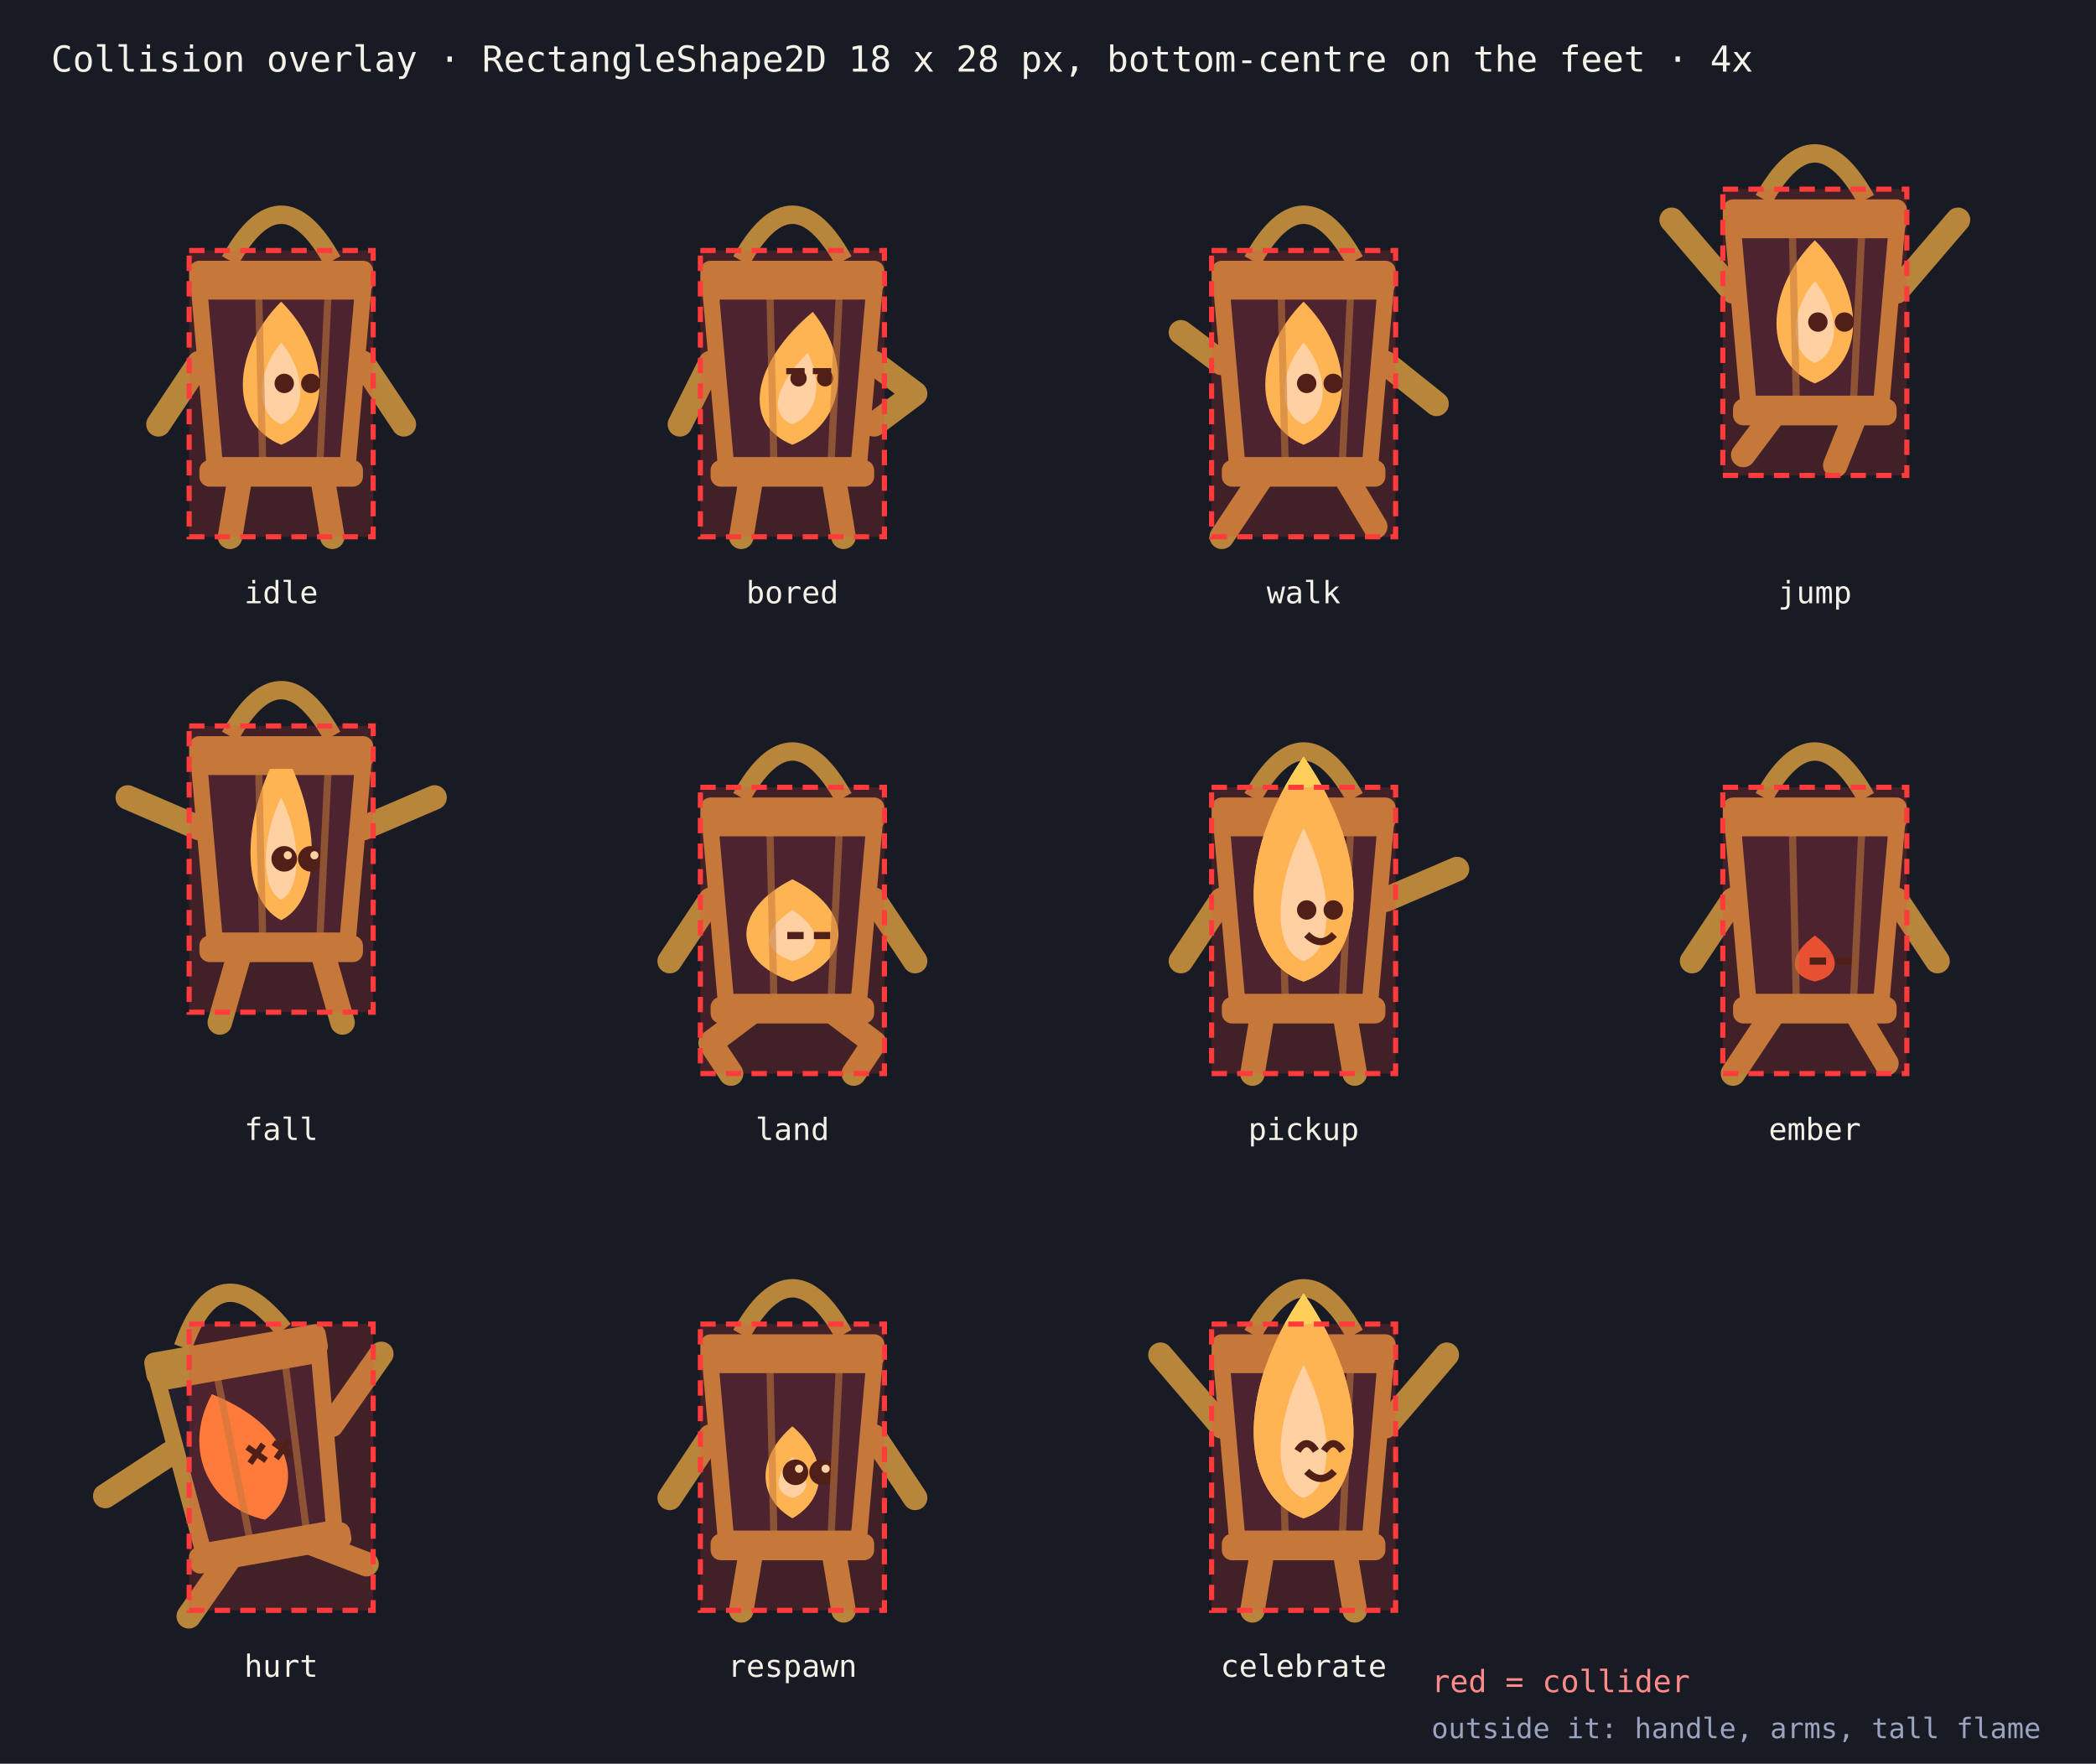
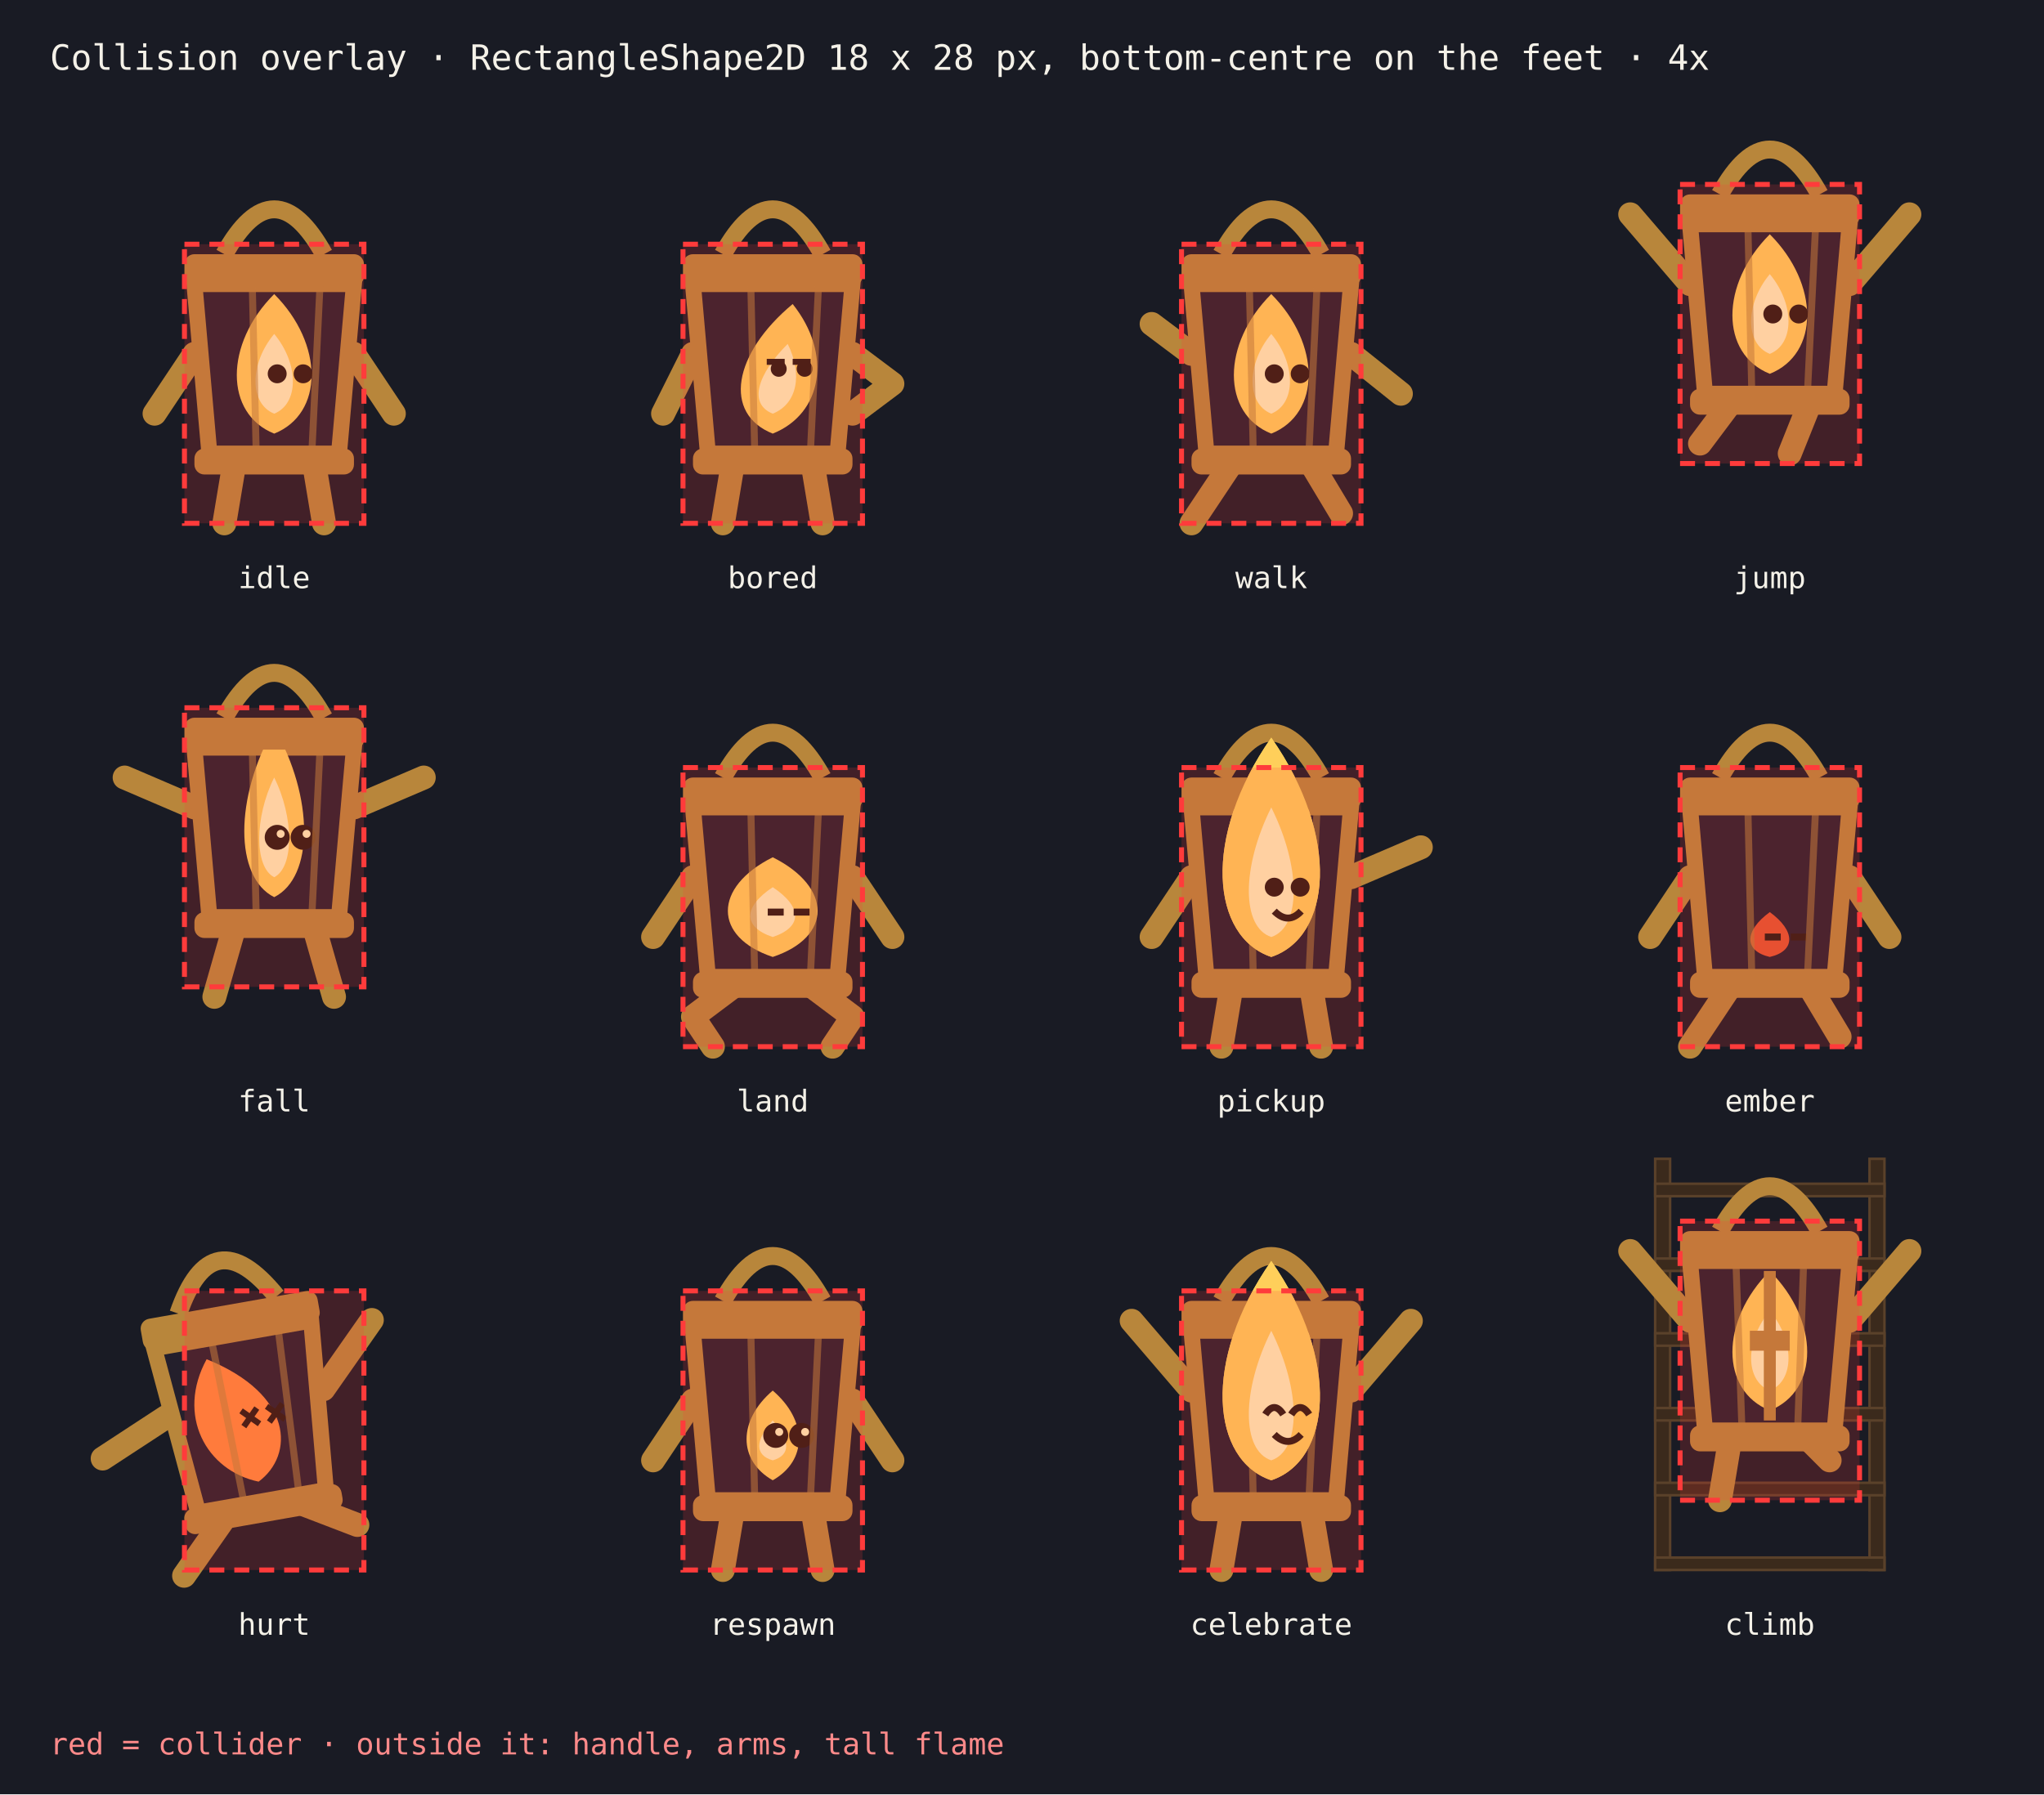
- <svg xmlns="http://www.w3.org/2000/svg" width="820" height="690" viewBox="0 0 820 690">
+ <svg xmlns="http://www.w3.org/2000/svg" width="820" height="720" viewBox="0 0 820 720">
  <defs>
    <filter id="sil">
      <feFlood flood-color="#000" />
      <feComposite in2="SourceAlpha" operator="in" />
    </filter>
  </defs>
-   <rect width="820" height="690" fill="#191b24" />
+   <rect width="820" height="720" fill="#191b24" />
  <text x="20" y="28" font-family="Consolas, Menlo, monospace" font-size="14" fill="#f4f1e8" text-anchor="start">Collision overlay · RectangleShape2D 18 x 28 px, bottom-centre on the feet · 4x</text>
  <g transform="translate(110,210) rotate(0) scale(4,4)">
    <polyline points="-4,-6 -5,0" fill="none" stroke="#b8863b" stroke-width="2.4" stroke-linecap="round" stroke-linejoin="round" />
    <polyline points="4,-6 5,0" fill="none" stroke="#b8863b" stroke-width="2.4" stroke-linecap="round" stroke-linejoin="round" />
    <polyline points="-8,-17 -12,-11" fill="none" stroke="#b8863b" stroke-width="2.4" stroke-linecap="round" stroke-linejoin="round" />
    <polyline points="8,-17 12,-11" fill="none" stroke="#b8863b" stroke-width="2.4" stroke-linecap="round" stroke-linejoin="round" />
    <path d="M-5,-27 Q0,-36 5,-27" stroke="#b8863b" stroke-width="1.8" fill="none" />
    <polygon points="-8,-24 8,-24 6.5,-7 -6.5,-7" fill="#241f2c" stroke="#b8863b" stroke-width="1.6" />
    <path d="M0,-23 C5,-18 5,-11 0,-9 C-5,-11 -5,-18 0,-23Z" fill="#ffcf5a" />
    <path d="M0,-19 C2.5,-16 2.5,-12 0,-11 C-2.5,-12 -2.5,-16 0,-19Z" fill="#fff1b8" />
    <circle cx="0.3" cy="-15.0" r="0.95" fill="#2a1a10" />
    <circle cx="2.9" cy="-15.0" r="0.95" fill="#2a1a10" />
    <line x1="-2.2" y1="-24" x2="-1.804" y2="-7" stroke="#b8863b" stroke-width="0.7" opacity="0.55" />
    <line x1="4.6" y1="-24" x2="3.772" y2="-7" stroke="#b8863b" stroke-width="0.7" opacity="0.55" />
    <rect x="-9" y="-27" width="18" height="3.2" rx="1" fill="#b8863b" />
    <rect x="-8" y="-7.5" width="16" height="2.6" rx="1" fill="#b8863b" />
  </g>
  <rect x="74" y="98" width="72" height="112" fill="#ff3b3b" fill-opacity="0.18" stroke="#ff3b3b" stroke-width="2" stroke-dasharray="6 4" />
  <text x="110" y="236" font-family="Consolas, Menlo, monospace" font-size="12" fill="#f4f1e8" text-anchor="middle">idle</text>
  <g transform="translate(310,210) rotate(0) scale(4,4)">
    <polyline points="-4,-6 -5,0" fill="none" stroke="#b8863b" stroke-width="2.4" stroke-linecap="round" stroke-linejoin="round" />
    <polyline points="4,-6 5,0" fill="none" stroke="#b8863b" stroke-width="2.4" stroke-linecap="round" stroke-linejoin="round" />
    <polyline points="-8,-17 -11,-11" fill="none" stroke="#b8863b" stroke-width="2.4" stroke-linecap="round" stroke-linejoin="round" />
    <polyline points="8,-17 12,-14 8,-11" fill="none" stroke="#b8863b" stroke-width="2.4" stroke-linecap="round" stroke-linejoin="round" />
    <path d="M-5,-27 Q0,-36 5,-27" stroke="#b8863b" stroke-width="1.8" fill="none" />
    <polygon points="-8,-24 8,-24 6.5,-7 -6.5,-7" fill="#241f2c" stroke="#b8863b" stroke-width="1.6" />
    <path d="M2,-22 C6,-17 5,-11 0,-9 C-5,-11 -4,-17 2,-22Z" fill="#ffcf5a" />
    <path d="M1.5,-18 C3,-15 2.5,-12 0,-11 C-2.5,-12 -1.5,-15 1.5,-18Z" fill="#fff1b8" />
    <circle cx="0.6" cy="-15.5" r="0.8" fill="#2a1a10" />
    <path d="M-0.6,-16.2 h1.8" stroke="#2a1a10" stroke-width="0.6" />
    <circle cx="3.2" cy="-15.5" r="0.8" fill="#2a1a10" />
    <path d="M2.0,-16.2 h1.8" stroke="#2a1a10" stroke-width="0.6" />
    <line x1="-2.2" y1="-24" x2="-1.804" y2="-7" stroke="#b8863b" stroke-width="0.7" opacity="0.55" />
    <line x1="4.6" y1="-24" x2="3.772" y2="-7" stroke="#b8863b" stroke-width="0.7" opacity="0.55" />
    <rect x="-9" y="-27" width="18" height="3.2" rx="1" fill="#b8863b" />
    <rect x="-8" y="-7.5" width="16" height="2.6" rx="1" fill="#b8863b" />
  </g>
  <rect x="274" y="98" width="72" height="112" fill="#ff3b3b" fill-opacity="0.18" stroke="#ff3b3b" stroke-width="2" stroke-dasharray="6 4" />
  <text x="310" y="236" font-family="Consolas, Menlo, monospace" font-size="12" fill="#f4f1e8" text-anchor="middle">bored</text>
  <g transform="translate(510,210) rotate(0) scale(4,4)">
    <polyline points="-4,-6 -8,0" fill="none" stroke="#b8863b" stroke-width="2.4" stroke-linecap="round" stroke-linejoin="round" />
    <polyline points="4,-6 7,-1" fill="none" stroke="#b8863b" stroke-width="2.4" stroke-linecap="round" stroke-linejoin="round" />
    <polyline points="-8,-17 -12,-20" fill="none" stroke="#b8863b" stroke-width="2.4" stroke-linecap="round" stroke-linejoin="round" />
    <polyline points="8,-17 13,-13" fill="none" stroke="#b8863b" stroke-width="2.4" stroke-linecap="round" stroke-linejoin="round" />
    <path d="M-5,-27 Q0,-36 5,-27" stroke="#b8863b" stroke-width="1.8" fill="none" />
    <polygon points="-8,-24 8,-24 6.5,-7 -6.5,-7" fill="#241f2c" stroke="#b8863b" stroke-width="1.6" />
    <path d="M0,-23 C5,-18 5,-11 0,-9 C-5,-11 -5,-18 0,-23Z" fill="#ffcf5a" />
    <path d="M0,-19 C2.5,-16 2.5,-12 0,-11 C-2.5,-12 -2.5,-16 0,-19Z" fill="#fff1b8" />
    <circle cx="0.3" cy="-15.0" r="0.95" fill="#2a1a10" />
    <circle cx="2.9" cy="-15.0" r="0.95" fill="#2a1a10" />
    <line x1="-2.2" y1="-24" x2="-1.804" y2="-7" stroke="#b8863b" stroke-width="0.7" opacity="0.55" />
    <line x1="4.6" y1="-24" x2="3.772" y2="-7" stroke="#b8863b" stroke-width="0.7" opacity="0.55" />
    <rect x="-9" y="-27" width="18" height="3.2" rx="1" fill="#b8863b" />
    <rect x="-8" y="-7.5" width="16" height="2.6" rx="1" fill="#b8863b" />
  </g>
  <rect x="474" y="98" width="72" height="112" fill="#ff3b3b" fill-opacity="0.18" stroke="#ff3b3b" stroke-width="2" stroke-dasharray="6 4" />
  <text x="510" y="236" font-family="Consolas, Menlo, monospace" font-size="12" fill="#f4f1e8" text-anchor="middle">walk</text>
  <g transform="translate(710,186) rotate(0) scale(4,4)">
    <polyline points="-4,-6 -7,-2" fill="none" stroke="#b8863b" stroke-width="2.4" stroke-linecap="round" stroke-linejoin="round" />
    <polyline points="4,-6 2,-1" fill="none" stroke="#b8863b" stroke-width="2.4" stroke-linecap="round" stroke-linejoin="round" />
    <polyline points="-8,-18 -14,-25" fill="none" stroke="#b8863b" stroke-width="2.4" stroke-linecap="round" stroke-linejoin="round" />
    <polyline points="8,-18 14,-25" fill="none" stroke="#b8863b" stroke-width="2.4" stroke-linecap="round" stroke-linejoin="round" />
    <path d="M-5,-27 Q0,-36 5,-27" stroke="#b8863b" stroke-width="1.8" fill="none" />
    <polygon points="-8,-24 8,-24 6.5,-7 -6.5,-7" fill="#241f2c" stroke="#b8863b" stroke-width="1.6" />
    <path d="M0,-23 C5,-18 5,-11 0,-9 C-5,-11 -5,-18 0,-23Z" fill="#ffcf5a" />
    <path d="M0,-19 C2.5,-16 2.5,-12 0,-11 C-2.5,-12 -2.5,-16 0,-19Z" fill="#fff1b8" />
    <circle cx="0.3" cy="-15.0" r="0.95" fill="#2a1a10" />
    <circle cx="2.9" cy="-15.0" r="0.95" fill="#2a1a10" />
    <line x1="-2.2" y1="-24" x2="-1.804" y2="-7" stroke="#b8863b" stroke-width="0.7" opacity="0.55" />
    <line x1="4.6" y1="-24" x2="3.772" y2="-7" stroke="#b8863b" stroke-width="0.7" opacity="0.55" />
    <rect x="-9" y="-27" width="18" height="3.2" rx="1" fill="#b8863b" />
    <rect x="-8" y="-7.5" width="16" height="2.6" rx="1" fill="#b8863b" />
  </g>
  <rect x="674" y="74" width="72" height="112" fill="#ff3b3b" fill-opacity="0.18" stroke="#ff3b3b" stroke-width="2" stroke-dasharray="6 4" />
  <text x="710" y="236" font-family="Consolas, Menlo, monospace" font-size="12" fill="#f4f1e8" text-anchor="middle">jump</text>
  <g transform="translate(110,396) rotate(0) scale(4,4)">
    <polyline points="-4,-6 -6,1" fill="none" stroke="#b8863b" stroke-width="2.4" stroke-linecap="round" stroke-linejoin="round" />
    <polyline points="4,-6 6,1" fill="none" stroke="#b8863b" stroke-width="2.4" stroke-linecap="round" stroke-linejoin="round" />
    <polyline points="-8,-18 -15,-21" fill="none" stroke="#b8863b" stroke-width="2.4" stroke-linecap="round" stroke-linejoin="round" />
    <polyline points="8,-18 15,-21" fill="none" stroke="#b8863b" stroke-width="2.4" stroke-linecap="round" stroke-linejoin="round" />
    <path d="M-5,-27 Q0,-36 5,-27" stroke="#b8863b" stroke-width="1.8" fill="none" />
    <polygon points="-8,-24 8,-24 6.5,-7 -6.5,-7" fill="#241f2c" stroke="#b8863b" stroke-width="1.6" />
    <path d="M0,-26 C4,-19 4,-11 0,-9 C-4,-11 -4,-19 0,-26Z" fill="#ffcf5a" />
    <path d="M0,-21 C2,-17 2,-12 0,-11 C-2,-12 -2,-17 0,-21Z" fill="#fff1b8" />
    <circle cx="0.3" cy="-15" r="1.25" fill="#2a1a10" />
    <circle cx="0.65" cy="-15.35" r="0.4" fill="#fff1b8" />
    <circle cx="2.9" cy="-15" r="1.25" fill="#2a1a10" />
    <circle cx="3.25" cy="-15.35" r="0.4" fill="#fff1b8" />
    <line x1="-2.2" y1="-24" x2="-1.804" y2="-7" stroke="#b8863b" stroke-width="0.7" opacity="0.55" />
    <line x1="4.6" y1="-24" x2="3.772" y2="-7" stroke="#b8863b" stroke-width="0.7" opacity="0.55" />
    <rect x="-9" y="-27" width="18" height="3.2" rx="1" fill="#b8863b" />
    <rect x="-8" y="-7.5" width="16" height="2.6" rx="1" fill="#b8863b" />
  </g>
  <rect x="74" y="284" width="72" height="112" fill="#ff3b3b" fill-opacity="0.18" stroke="#ff3b3b" stroke-width="2" stroke-dasharray="6 4" />
  <text x="110" y="446" font-family="Consolas, Menlo, monospace" font-size="12" fill="#f4f1e8" text-anchor="middle">fall</text>
  <g transform="translate(310,420) rotate(0) scale(4,4)">
    <polyline points="-4,-6 -8,-3 -6,0" fill="none" stroke="#b8863b" stroke-width="2.4" stroke-linecap="round" stroke-linejoin="round" />
    <polyline points="4,-6 8,-3 6,0" fill="none" stroke="#b8863b" stroke-width="2.4" stroke-linecap="round" stroke-linejoin="round" />
    <polyline points="-8,-17 -12,-11" fill="none" stroke="#b8863b" stroke-width="2.4" stroke-linecap="round" stroke-linejoin="round" />
    <polyline points="8,-17 12,-11" fill="none" stroke="#b8863b" stroke-width="2.4" stroke-linecap="round" stroke-linejoin="round" />
    <path d="M-5,-27 Q0,-36 5,-27" stroke="#b8863b" stroke-width="1.8" fill="none" />
    <polygon points="-8,-24 8,-24 6.5,-7 -6.5,-7" fill="#241f2c" stroke="#b8863b" stroke-width="1.6" />
    <path d="M0,-19 C6,-16 6,-11 0,-9 C-6,-11 -6,-16 0,-19Z" fill="#ffcf5a" />
    <path d="M0,-16 C3,-14 3,-12 0,-11 C-3,-12 -3,-14 0,-16Z" fill="#fff1b8" />
    <path d="M-0.5,-13.5 h1.6" stroke="#2a1a10" stroke-width="0.7" />
    <path d="M2.1,-13.5 h1.6" stroke="#2a1a10" stroke-width="0.7" />
    <line x1="-2.2" y1="-24" x2="-1.804" y2="-7" stroke="#b8863b" stroke-width="0.7" opacity="0.55" />
    <line x1="4.6" y1="-24" x2="3.772" y2="-7" stroke="#b8863b" stroke-width="0.7" opacity="0.55" />
    <rect x="-9" y="-27" width="18" height="3.2" rx="1" fill="#b8863b" />
    <rect x="-8" y="-7.5" width="16" height="2.6" rx="1" fill="#b8863b" />
  </g>
  <rect x="274" y="308" width="72" height="112" fill="#ff3b3b" fill-opacity="0.18" stroke="#ff3b3b" stroke-width="2" stroke-dasharray="6 4" />
  <text x="310" y="446" font-family="Consolas, Menlo, monospace" font-size="12" fill="#f4f1e8" text-anchor="middle">land</text>
  <g transform="translate(510,420) rotate(0) scale(4,4)">
    <polyline points="-4,-6 -5,0" fill="none" stroke="#b8863b" stroke-width="2.4" stroke-linecap="round" stroke-linejoin="round" />
    <polyline points="4,-6 5,0" fill="none" stroke="#b8863b" stroke-width="2.4" stroke-linecap="round" stroke-linejoin="round" />
    <polyline points="-8,-17 -12,-11" fill="none" stroke="#b8863b" stroke-width="2.4" stroke-linecap="round" stroke-linejoin="round" />
    <polyline points="8,-17 15,-20" fill="none" stroke="#b8863b" stroke-width="2.4" stroke-linecap="round" stroke-linejoin="round" />
    <path d="M-5,-27 Q0,-36 5,-27" stroke="#b8863b" stroke-width="1.8" fill="none" />
    <polygon points="-8,-24 8,-24 6.5,-7 -6.5,-7" fill="#241f2c" stroke="#b8863b" stroke-width="1.6" />
    <path d="M0,-31 C7,-21 6,-11 0,-9 C-6,-11 -7,-21 0,-31Z" fill="#ffcf5a" />
    <path d="M0,-24 C3,-18 3,-12 0,-11 C-3,-12 -3,-18 0,-24Z" fill="#fff1b8" />
    <circle cx="0.3" cy="-16" r="0.95" fill="#2a1a10" />
    <circle cx="2.9" cy="-16" r="0.95" fill="#2a1a10" />
    <path d="M0.3,-13.6 Q1.7,-12.2 3,-13.6" stroke="#2a1a10" stroke-width="0.7" fill="none" />
    <line x1="-2.2" y1="-24" x2="-1.804" y2="-7" stroke="#b8863b" stroke-width="0.7" opacity="0.55" />
    <line x1="4.6" y1="-24" x2="3.772" y2="-7" stroke="#b8863b" stroke-width="0.7" opacity="0.55" />
    <rect x="-9" y="-27" width="18" height="3.2" rx="1" fill="#b8863b" />
    <rect x="-8" y="-7.5" width="16" height="2.6" rx="1" fill="#b8863b" />
    <path d="M0,-31 C7,-21 6,-11 0,-9 C-6,-11 -7,-21 0,-31Z" fill="#ffcf5a" />
    <path d="M0,-24 C3,-18 3,-12 0,-11 C-3,-12 -3,-18 0,-24Z" fill="#fff1b8" />
    <circle cx="0.3" cy="-16" r="0.95" fill="#2a1a10" />
    <circle cx="2.9" cy="-16" r="0.95" fill="#2a1a10" />
    <path d="M0.3,-13.6 Q1.7,-12.2 3,-13.6" stroke="#2a1a10" stroke-width="0.7" fill="none" />
  </g>
  <rect x="474" y="308" width="72" height="112" fill="#ff3b3b" fill-opacity="0.18" stroke="#ff3b3b" stroke-width="2" stroke-dasharray="6 4" />
  <text x="510" y="446" font-family="Consolas, Menlo, monospace" font-size="12" fill="#f4f1e8" text-anchor="middle">pickup</text>
  <g transform="translate(710,420) rotate(0) scale(4,4)">
    <polyline points="-4,-6 -8,0" fill="none" stroke="#b8863b" stroke-width="2.4" stroke-linecap="round" stroke-linejoin="round" />
    <polyline points="4,-6 7,-1" fill="none" stroke="#b8863b" stroke-width="2.4" stroke-linecap="round" stroke-linejoin="round" />
    <polyline points="-8,-17 -12,-11" fill="none" stroke="#b8863b" stroke-width="2.4" stroke-linecap="round" stroke-linejoin="round" />
    <polyline points="8,-17 12,-11" fill="none" stroke="#b8863b" stroke-width="2.4" stroke-linecap="round" stroke-linejoin="round" />
    <path d="M-5,-27 Q0,-36 5,-27" stroke="#b8863b" stroke-width="1.8" fill="none" />
    <polygon points="-8,-24 8,-24 6.5,-7 -6.5,-7" fill="#241f2c" stroke="#b8863b" stroke-width="1.6" />
    <path d="M0,-13.5 C2.6,-11.6 2.6,-9.6 0,-9 C-2.6,-9.6 -2.6,-11.6 0,-13.5Z" fill="#e2552f" />
    <path d="M-0.5,-11 h1.6" stroke="#2a1a10" stroke-width="0.7" />
    <path d="M2.1,-11 h1.6" stroke="#2a1a10" stroke-width="0.7" />
    <line x1="-2.2" y1="-24" x2="-1.804" y2="-7" stroke="#b8863b" stroke-width="0.7" opacity="0.55" />
    <line x1="4.6" y1="-24" x2="3.772" y2="-7" stroke="#b8863b" stroke-width="0.7" opacity="0.55" />
    <rect x="-9" y="-27" width="18" height="3.2" rx="1" fill="#b8863b" />
    <rect x="-8" y="-7.5" width="16" height="2.6" rx="1" fill="#b8863b" />
  </g>
  <rect x="674" y="308" width="72" height="112" fill="#ff3b3b" fill-opacity="0.18" stroke="#ff3b3b" stroke-width="2" stroke-dasharray="6 4" />
  <text x="710" y="446" font-family="Consolas, Menlo, monospace" font-size="12" fill="#f4f1e8" text-anchor="middle">ember</text>
  <g transform="translate(110,630) rotate(-10) scale(4,4)">
    <polyline points="-4,-6 -9,-1" fill="none" stroke="#b8863b" stroke-width="2.4" stroke-linecap="round" stroke-linejoin="round" />
    <polyline points="4,-6 9,-3" fill="none" stroke="#b8863b" stroke-width="2.4" stroke-linecap="round" stroke-linejoin="round" />
    <polyline points="-8,-17 -15,-14" fill="none" stroke="#b8863b" stroke-width="2.4" stroke-linecap="round" stroke-linejoin="round" />
    <polyline points="8,-17 14,-23" fill="none" stroke="#b8863b" stroke-width="2.4" stroke-linecap="round" stroke-linejoin="round" />
    <path d="M-5,-27 Q0,-36 5,-27" stroke="#b8863b" stroke-width="1.8" fill="none" />
    <polygon points="-8,-24 8,-24 6.5,-7 -6.5,-7" fill="#241f2c" stroke="#b8863b" stroke-width="1.6" />
    <path d="M-3,-22 C5,-17 4,-11 0,-9 C-5,-11 -7,-17 -3,-22Z" fill="#ff8a3d" />
    <path d="M-0.5,-16.3 l1.6,1.6 M1.1,-16.3 l-1.6,1.6" stroke="#2a1a10" stroke-width="0.6" />
    <path d="M2.1,-16.3 l1.6,1.6 M3.7,-16.3 l-1.6,1.6" stroke="#2a1a10" stroke-width="0.6" />
    <line x1="-2.2" y1="-24" x2="-1.804" y2="-7" stroke="#b8863b" stroke-width="0.7" opacity="0.55" />
    <line x1="4.6" y1="-24" x2="3.772" y2="-7" stroke="#b8863b" stroke-width="0.7" opacity="0.55" />
    <rect x="-9" y="-27" width="18" height="3.2" rx="1" fill="#b8863b" />
    <rect x="-8" y="-7.5" width="16" height="2.6" rx="1" fill="#b8863b" />
  </g>
  <rect x="74" y="518" width="72" height="112" fill="#ff3b3b" fill-opacity="0.18" stroke="#ff3b3b" stroke-width="2" stroke-dasharray="6 4" />
  <text x="110" y="656" font-family="Consolas, Menlo, monospace" font-size="12" fill="#f4f1e8" text-anchor="middle">hurt</text>
  <g transform="translate(310,630) rotate(0) scale(4,4)">
    <polyline points="-4,-6 -5,0" fill="none" stroke="#b8863b" stroke-width="2.4" stroke-linecap="round" stroke-linejoin="round" />
    <polyline points="4,-6 5,0" fill="none" stroke="#b8863b" stroke-width="2.4" stroke-linecap="round" stroke-linejoin="round" />
    <polyline points="-8,-17 -12,-11" fill="none" stroke="#b8863b" stroke-width="2.4" stroke-linecap="round" stroke-linejoin="round" />
    <polyline points="8,-17 12,-11" fill="none" stroke="#b8863b" stroke-width="2.4" stroke-linecap="round" stroke-linejoin="round" />
    <path d="M-5,-27 Q0,-36 5,-27" stroke="#b8863b" stroke-width="1.8" fill="none" />
    <polygon points="-8,-24 8,-24 6.5,-7 -6.5,-7" fill="#241f2c" stroke="#b8863b" stroke-width="1.6" />
    <path d="M0,-18 C3.5,-15 3.5,-11 0,-9 C-3.5,-11 -3.5,-15 0,-18Z" fill="#ffcf5a" />
    <path d="M0,-15 C1.8,-13 1.8,-11.5 0,-11 C-1.8,-11.5 -1.8,-13 0,-15Z" fill="#fff1b8" />
    <circle cx="0.3" cy="-13.5" r="1.25" fill="#2a1a10" />
    <circle cx="0.65" cy="-13.85" r="0.4" fill="#fff1b8" />
    <circle cx="2.9" cy="-13.5" r="1.25" fill="#2a1a10" />
    <circle cx="3.25" cy="-13.85" r="0.4" fill="#fff1b8" />
    <line x1="-2.2" y1="-24" x2="-1.804" y2="-7" stroke="#b8863b" stroke-width="0.7" opacity="0.55" />
    <line x1="4.6" y1="-24" x2="3.772" y2="-7" stroke="#b8863b" stroke-width="0.7" opacity="0.55" />
    <rect x="-9" y="-27" width="18" height="3.2" rx="1" fill="#b8863b" />
    <rect x="-8" y="-7.5" width="16" height="2.6" rx="1" fill="#b8863b" />
  </g>
  <rect x="274" y="518" width="72" height="112" fill="#ff3b3b" fill-opacity="0.18" stroke="#ff3b3b" stroke-width="2" stroke-dasharray="6 4" />
  <text x="310" y="656" font-family="Consolas, Menlo, monospace" font-size="12" fill="#f4f1e8" text-anchor="middle">respawn</text>
  <g transform="translate(510,630) rotate(0) scale(4,4)">
    <polyline points="-4,-6 -5,0" fill="none" stroke="#b8863b" stroke-width="2.4" stroke-linecap="round" stroke-linejoin="round" />
    <polyline points="4,-6 5,0" fill="none" stroke="#b8863b" stroke-width="2.4" stroke-linecap="round" stroke-linejoin="round" />
    <polyline points="-8,-18 -14,-25" fill="none" stroke="#b8863b" stroke-width="2.4" stroke-linecap="round" stroke-linejoin="round" />
    <polyline points="8,-18 14,-25" fill="none" stroke="#b8863b" stroke-width="2.4" stroke-linecap="round" stroke-linejoin="round" />
    <path d="M-5,-27 Q0,-36 5,-27" stroke="#b8863b" stroke-width="1.8" fill="none" />
    <polygon points="-8,-24 8,-24 6.5,-7 -6.5,-7" fill="#241f2c" stroke="#b8863b" stroke-width="1.6" />
    <path d="M0,-31 C7,-21 6,-11 0,-9 C-6,-11 -7,-21 0,-31Z" fill="#ffcf5a" />
    <path d="M0,-24 C3,-18 3,-12 0,-11 C-3,-12 -3,-18 0,-24Z" fill="#fff1b8" />
    <path d="M-0.6,-15.6 Q0.3,-17 1.2,-15.6" stroke="#2a1a10" stroke-width="0.7" fill="none" />
    <path d="M2.0,-15.6 Q2.9,-17 3.8,-15.6" stroke="#2a1a10" stroke-width="0.7" fill="none" />
    <path d="M0.3,-13.6 Q1.7,-12.2 3,-13.6" stroke="#2a1a10" stroke-width="0.7" fill="none" />
    <line x1="-2.2" y1="-24" x2="-1.804" y2="-7" stroke="#b8863b" stroke-width="0.7" opacity="0.55" />
    <line x1="4.6" y1="-24" x2="3.772" y2="-7" stroke="#b8863b" stroke-width="0.7" opacity="0.55" />
    <rect x="-9" y="-27" width="18" height="3.2" rx="1" fill="#b8863b" />
    <rect x="-8" y="-7.5" width="16" height="2.6" rx="1" fill="#b8863b" />
    <path d="M0,-31 C7,-21 6,-11 0,-9 C-6,-11 -7,-21 0,-31Z" fill="#ffcf5a" />
    <path d="M0,-24 C3,-18 3,-12 0,-11 C-3,-12 -3,-18 0,-24Z" fill="#fff1b8" />
    <path d="M-0.6,-15.6 Q0.3,-17 1.2,-15.6" stroke="#2a1a10" stroke-width="0.7" fill="none" />
    <path d="M2.0,-15.6 Q2.9,-17 3.8,-15.6" stroke="#2a1a10" stroke-width="0.7" fill="none" />
    <path d="M0.3,-13.6 Q1.7,-12.2 3,-13.6" stroke="#2a1a10" stroke-width="0.7" fill="none" />
  </g>
  <rect x="474" y="518" width="72" height="112" fill="#ff3b3b" fill-opacity="0.18" stroke="#ff3b3b" stroke-width="2" stroke-dasharray="6 4" />
  <text x="510" y="656" font-family="Consolas, Menlo, monospace" font-size="12" fill="#f4f1e8" text-anchor="middle">celebrate</text>
-   <text x="560" y="662" font-family="Consolas, Menlo, monospace" font-size="12" fill="#ff8a8a" text-anchor="start">red = collider</text>
-   <text x="560" y="680" font-family="Consolas, Menlo, monospace" font-size="11" fill="#9aa3bf" text-anchor="start">outside it: handle, arms, tall flame</text>
+   <rect x="664" y="465" width="6" height="165" fill="#3b2a1c" stroke="#5a412a" />
+   <rect x="750" y="465" width="6" height="165" fill="#3b2a1c" stroke="#5a412a" />
+   <rect x="664" y="475" width="92" height="5" fill="#3b2a1c" stroke="#5a412a" />
+   <rect x="664" y="505" width="92" height="5" fill="#3b2a1c" stroke="#5a412a" />
+   <rect x="664" y="535" width="92" height="5" fill="#3b2a1c" stroke="#5a412a" />
+   <rect x="664" y="565" width="92" height="5" fill="#3b2a1c" stroke="#5a412a" />
+   <rect x="664" y="595" width="92" height="5" fill="#3b2a1c" stroke="#5a412a" />
+   <rect x="664" y="625" width="92" height="5" fill="#3b2a1c" stroke="#5a412a" />
+   <g transform="translate(710,602) rotate(0) scale(4,4)">
+     <polyline points="-4,-6 -5,0" fill="none" stroke="#b8863b" stroke-width="2.4" stroke-linecap="round" stroke-linejoin="round" />
+     <polyline points="4,-6 6,-4" fill="none" stroke="#b8863b" stroke-width="2.4" stroke-linecap="round" stroke-linejoin="round" />
+     <polyline points="-8,-18 -14,-25" fill="none" stroke="#b8863b" stroke-width="2.4" stroke-linecap="round" stroke-linejoin="round" />
+     <polyline points="8,-18 14,-25" fill="none" stroke="#b8863b" stroke-width="2.4" stroke-linecap="round" stroke-linejoin="round" />
+     <path d="M-5,-27 Q0,-36 5,-27" stroke="#b8863b" stroke-width="1.8" fill="none" />
+     <polygon points="-8,-24 8,-24 6.5,-7 -6.5,-7" fill="#241f2c" stroke="#b8863b" stroke-width="1.6" />
+     <path d="M0,-23 C5,-18 5,-11 0,-9 C-5,-11 -5,-18 0,-23Z" fill="#ffcf5a" />
+     <path d="M0,-19 C2.5,-16 2.5,-12 0,-11 C-2.5,-12 -2.5,-16 0,-19Z" fill="#fff1b8" />
+     <line x1="-3.4" y1="-24" x2="-2.788" y2="-7" stroke="#b8863b" stroke-width="0.7" opacity="0.55" />
+     <line x1="3.4" y1="-24" x2="2.788" y2="-7" stroke="#b8863b" stroke-width="0.7" opacity="0.55" />
+     <rect x="-0.6" y="-23" width="1.2" height="15" fill="#b8863b" />
+     <rect x="-2" y="-17" width="4" height="2" fill="#b8863b" />
+     <rect x="-9" y="-27" width="18" height="3.2" rx="1" fill="#b8863b" />
+     <rect x="-8" y="-7.5" width="16" height="2.6" rx="1" fill="#b8863b" />
+   </g>
+   <rect x="674" y="490" width="72" height="112" fill="#ff3b3b" fill-opacity="0.18" stroke="#ff3b3b" stroke-width="2" stroke-dasharray="6 4" />
+   <text x="710" y="656" font-family="Consolas, Menlo, monospace" font-size="12" fill="#f4f1e8" text-anchor="middle">climb</text>
+   <text x="20" y="704" font-family="Consolas, Menlo, monospace" font-size="12" fill="#ff8a8a" text-anchor="start">red = collider · outside it: handle, arms, tall flame</text>
</svg>
